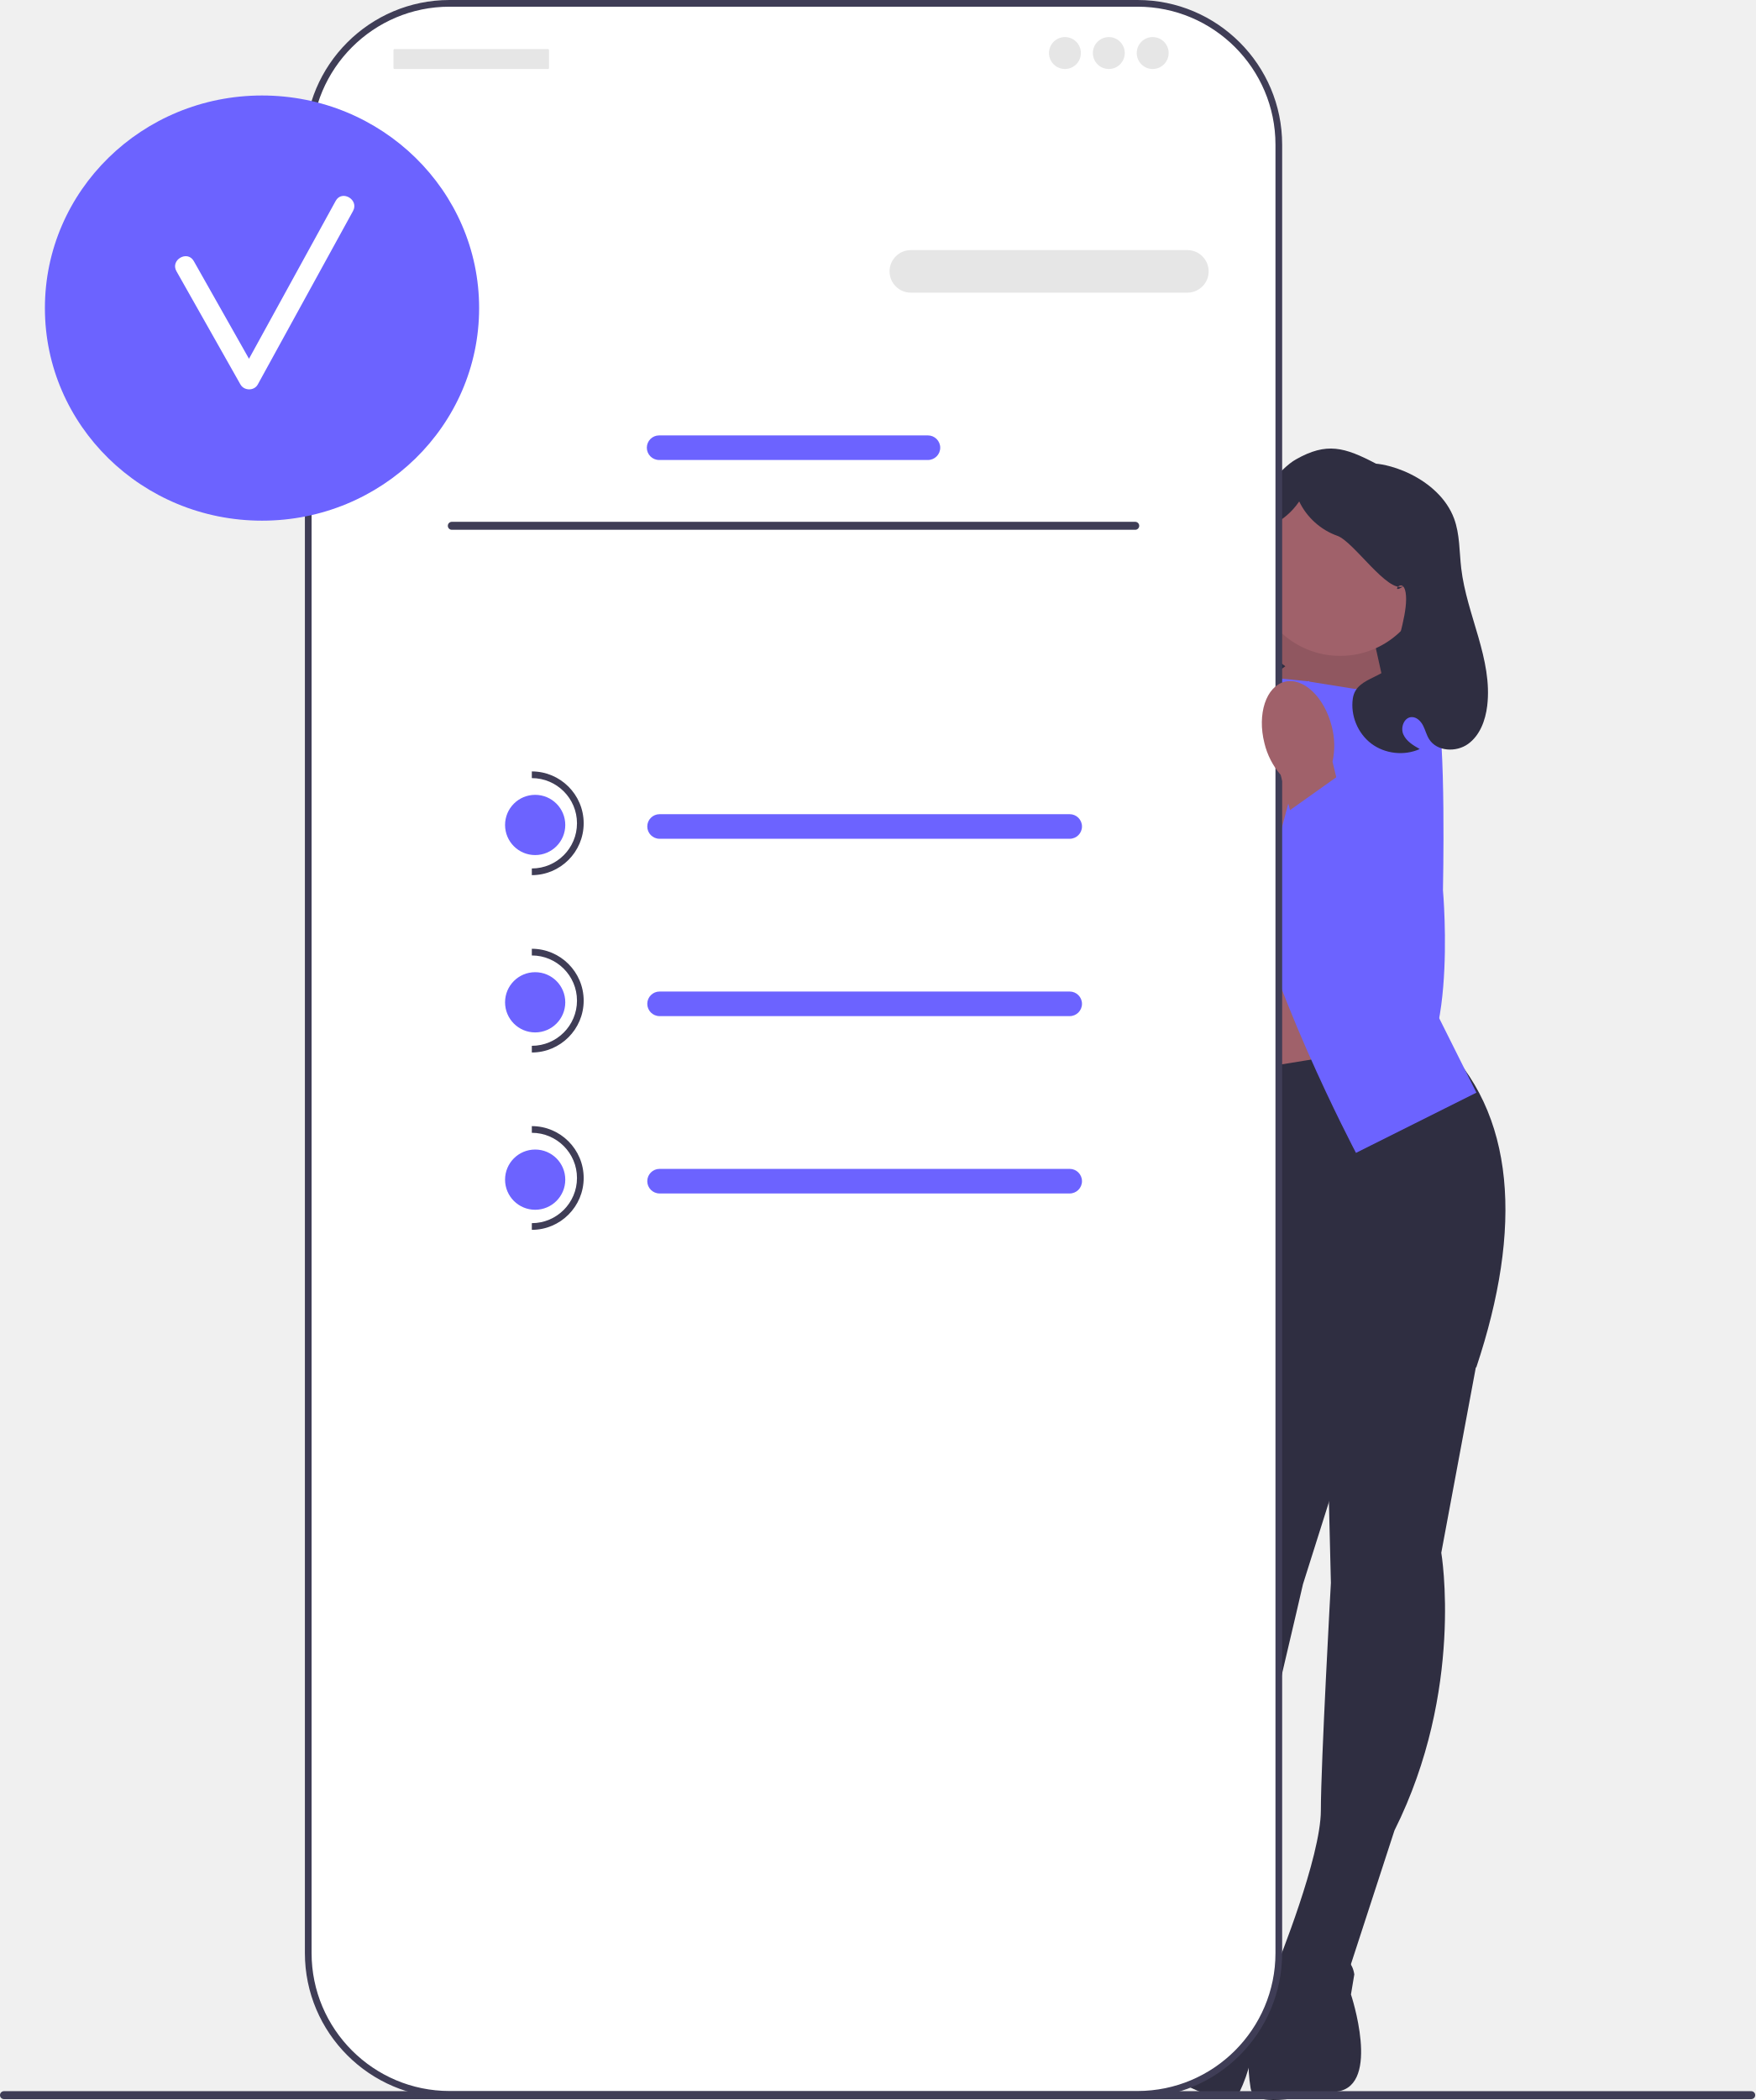
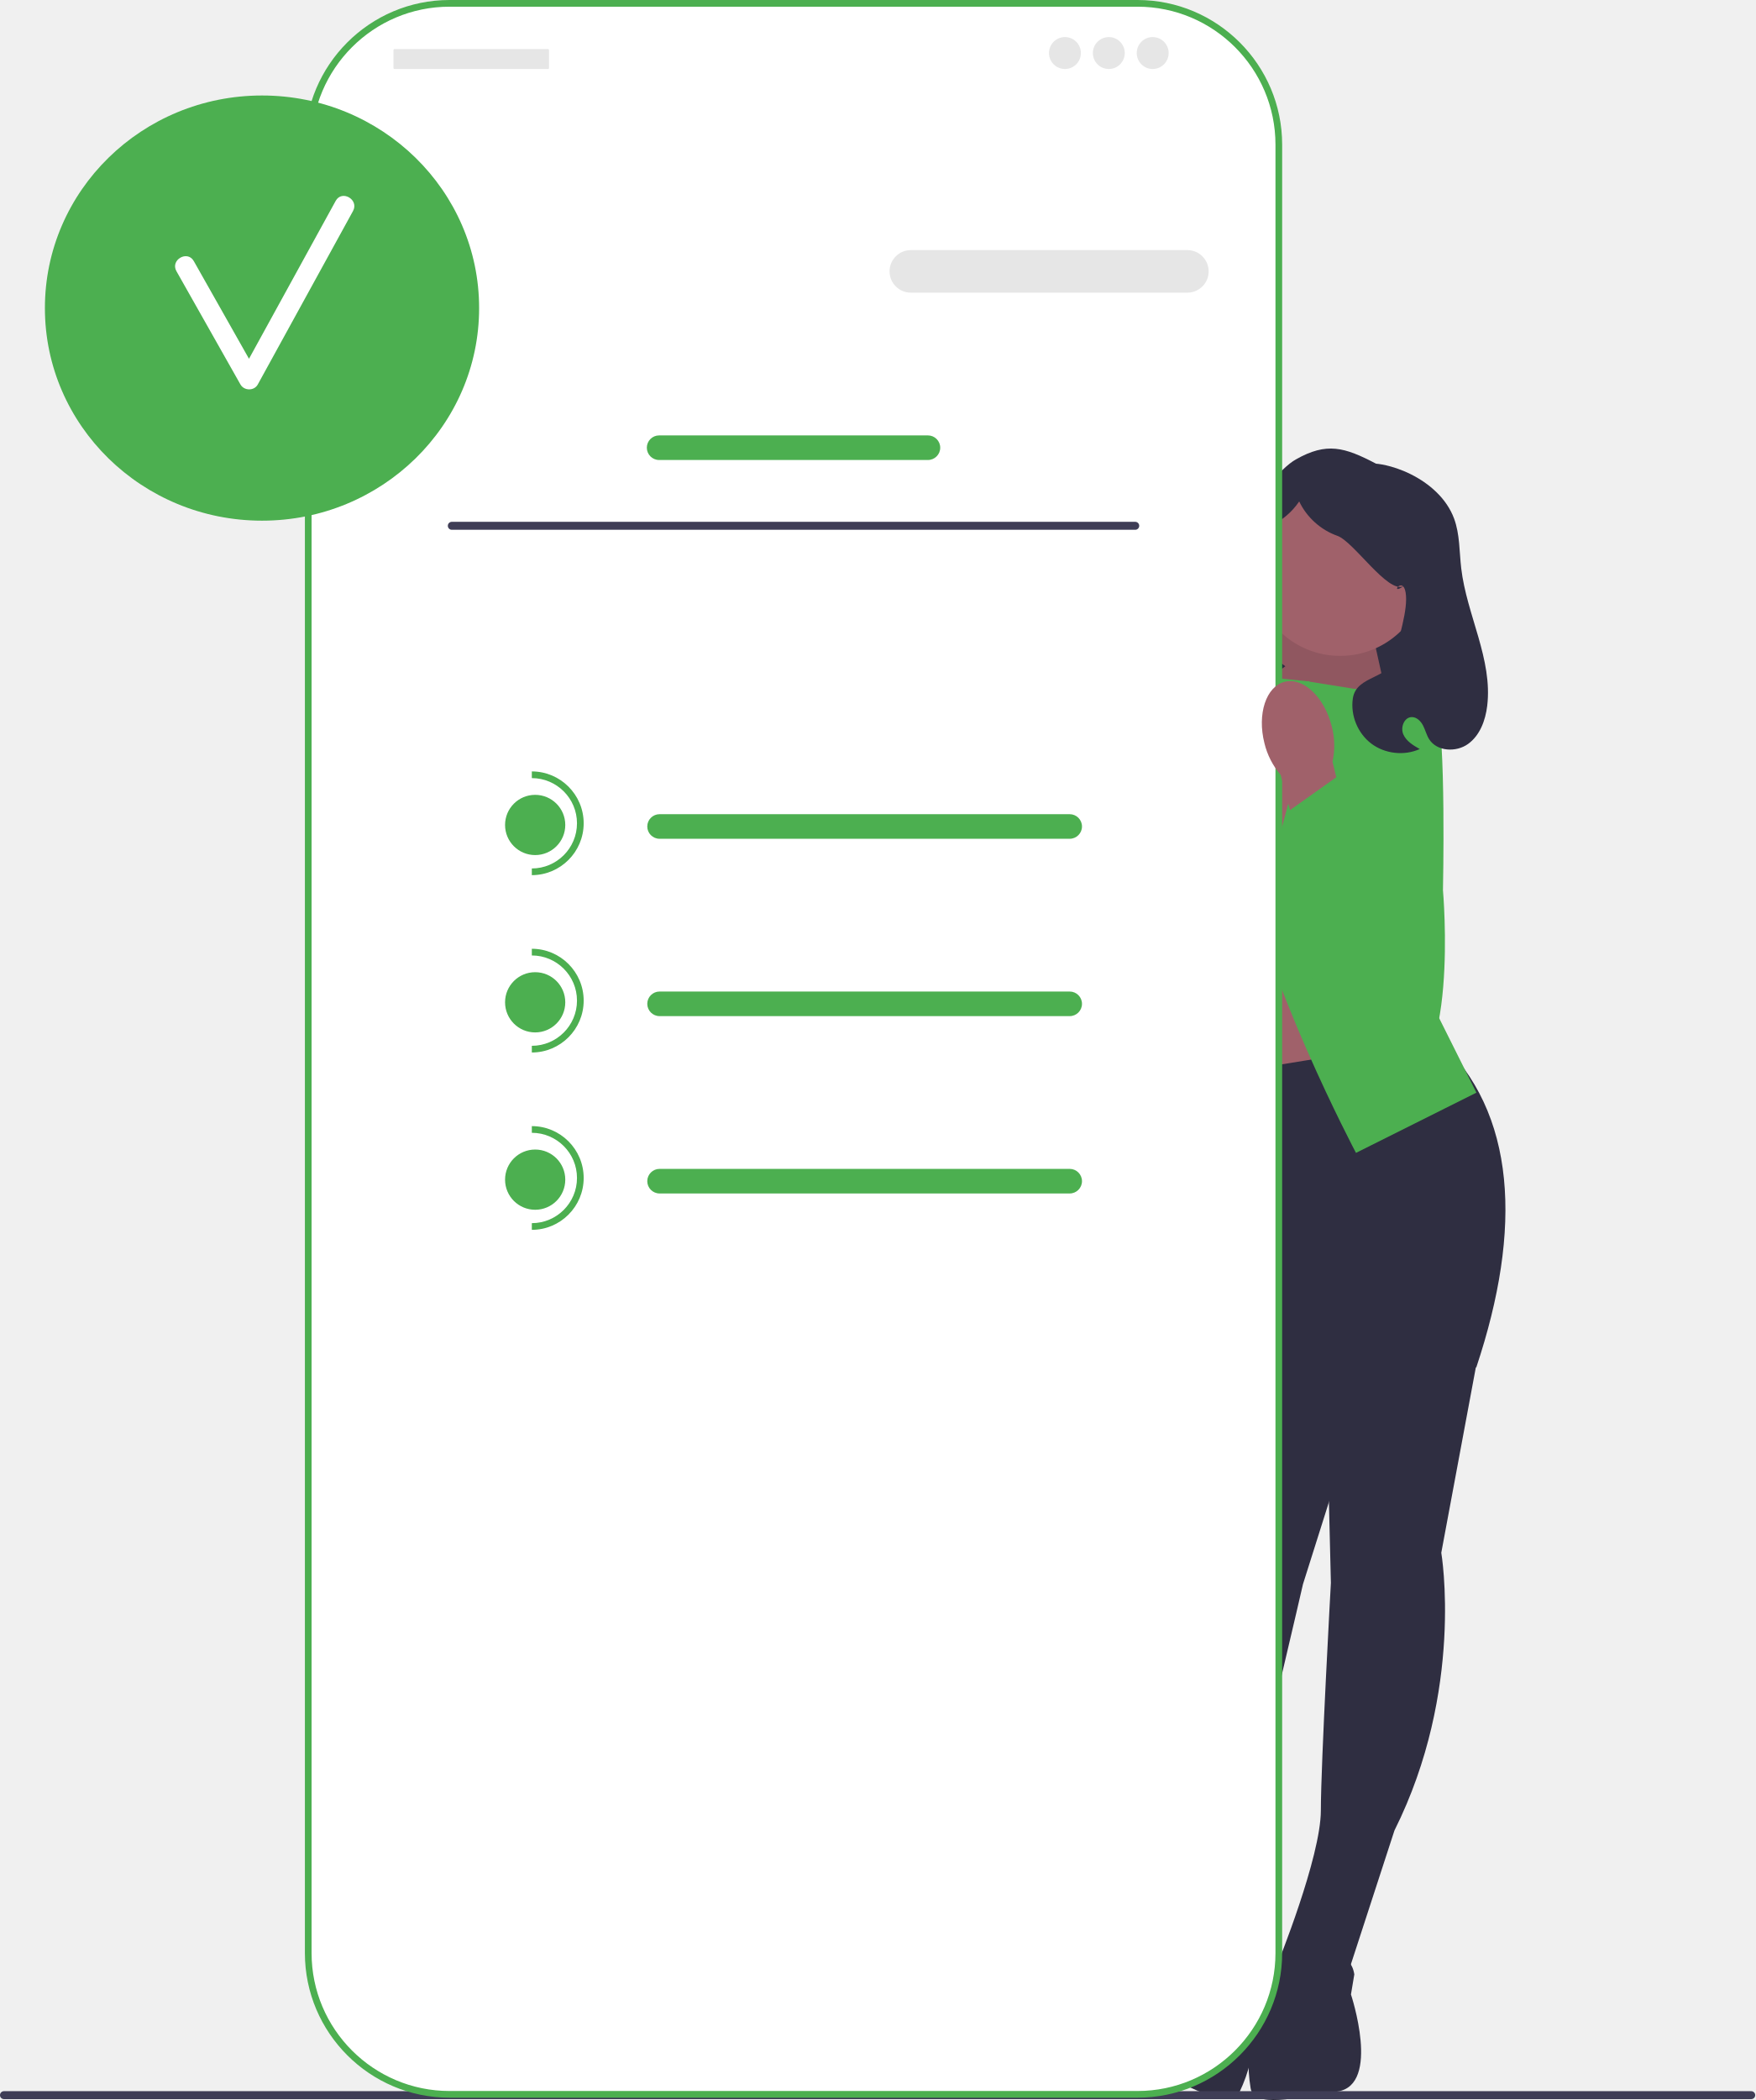
- <svg xmlns="http://www.w3.org/2000/svg" width="524.67" height="627.583" viewBox="0 0 524.67 627.583">
-   <path d="M369.046,148.038h51.762v17.044c0,28.568-23.194,51.762-51.762,51.762h-0v-68.806h0Z" transform="translate(789.8544 364.8812) rotate(-180)" fill="#2f2e41" />
-   <polygon points="409.335 185.027 418.235 225.056 366.083 216.397 387.335 178.538 409.335 185.027" fill="#a0616a" />
-   <polygon points="409.335 185.027 418.235 225.056 366.083 216.397 387.335 178.538 409.335 185.027" opacity=".1" />
-   <rect x="359.335" y="270.538" width="50" height="74" transform="translate(768.67 615.0769) rotate(-180)" fill="#a0616a" />
-   <path d="M441.835,405.038l-11,59s7,41-14,83l-14,43-21-3s13-32,13-46c0-14,3-68,3-68l-1.5-61.618,45.5-6.382Z" fill="#2f2e41" />
-   <path d="M378.835,586.038s24-9,26,4l-1,6s9,27-4,29c-13,2-25,5-26-1-1-6-.984-13.49,1.508-18.745,2.492-5.255,3.492-19.255,3.492-19.255Z" fill="#2f2e41" />
-   <g>
-     <path d="M366.134,395.886l-5.842,59.732s-18.126,37.436-9.635,83.619l1.489,45.197,21.006,2.959s-3.588-34.353,.306-47.801c3.894-13.448,16.03-66.152,16.03-66.152l18.577-58.77-41.93-18.784Z" fill="#2f2e41" />
-     <path d="M376.311,587.267s-20.55-15.32-26.087-3.389l-.708,6.041s-16.154,23.432-4.223,28.968c11.931,5.537,22.623,11.755,25.252,6.27,2.629-5.485,4.697-12.684,3.765-18.425-.932-5.741,2.001-19.467,2.001-19.467Z" fill="#2f2e41" />
+ <svg xmlns="http://www.w3.org/2000/svg" width="524.67" height="627.583" viewBox="0 0 524.67 627.583" version="1.1" id="svg28">
+   <defs id="defs28" />
+   <path d="M369.046,148.038h51.762v17.044c0,28.568-23.194,51.762-51.762,51.762h-0v-68.806h0Z" transform="translate(789.8544 364.8812) rotate(-180)" fill="#2f2e41" id="path1" />
+   <polygon points="409.335 185.027 418.235 225.056 366.083 216.397 387.335 178.538 409.335 185.027" fill="#a0616a" id="polygon1" />
+   <polygon points="409.335 185.027 418.235 225.056 366.083 216.397 387.335 178.538 409.335 185.027" opacity=".1" id="polygon2" />
+   <rect x="359.335" y="270.538" width="50" height="74" transform="translate(768.67 615.0769) rotate(-180)" fill="#a0616a" id="rect2" />
+   <path d="M441.835,405.038l-11,59s7,41-14,83l-14,43-21-3s13-32,13-46c0-14,3-68,3-68l-1.5-61.618,45.5-6.382Z" fill="#2f2e41" id="path2" />
+   <path d="M378.835,586.038s24-9,26,4l-1,6s9,27-4,29c-13,2-25,5-26-1-1-6-.984-13.49,1.508-18.745,2.492-5.255,3.492-19.255,3.492-19.255Z" fill="#2f2e41" id="path3" />
+   <g id="g5">
+     <path d="M366.134,395.886l-5.842,59.732s-18.126,37.436-9.635,83.619l1.489,45.197,21.006,2.959s-3.588-34.353,.306-47.801c3.894-13.448,16.03-66.152,16.03-66.152l18.577-58.77-41.93-18.784Z" fill="#2f2e41" id="path4" />
+     <path d="M376.311,587.267s-20.55-15.32-26.087-3.389l-.708,6.041s-16.154,23.432-4.223,28.968c11.931,5.537,22.623,11.755,25.252,6.27,2.629-5.485,4.697-12.684,3.765-18.425-.932-5.741,2.001-19.467,2.001-19.467Z" fill="#2f2e41" id="path5" />
  </g>
-   <path d="M429.835,310.538c23.519,21.948,25.264,56.673,11.5,98,0,0-44,30-76-8l-16-77,80.5-13Z" fill="#2f2e41" />
-   <path d="M390.335,203.538l25,4-2,63,28,56-36,18s-28-53-33-86c-5-33-2-57-2-57l20,2Z" fill="#6c63ff" />
-   <path d="M371.335,205.538l-25,4,2,63-6,58,14,16s28-53,33-86,2-57,2-57l-20,2Z" fill="#6c63ff" />
-   <path d="M401.335,207.038l5.5-1.5s19.5-2.5,22.5,5.5c3,8,2,55,2,55,0,0,5.16,57.685-14.92,58.343-20.08,.657-16.08-47.343-16.08-47.343l1-70Z" fill="#6c63ff" />
-   <circle cx="400.608" cy="170.131" r="25.881" fill="#a0616a" />
-   <path d="M368.335,209.038l-5.5-1.5s-19.5-2.5-22.5,5.5-2,55-2,55c0,0-5.16,57.685,14.92,58.343s16.08-47.343,16.08-47.343l-1-70Z" fill="#6c63ff" />
-   <path d="M385.658,205.75c-5.552-1.409-11.847,4.521-14.061,13.249-.932,3.474-1.019,7.121-.253,10.635l-2.386,9.92-.176-.009-18.818,44.349c-4.375,10.312-3.913,22.15,1.668,31.862,3.32,5.778,7.678,9.662,12.795,5.697,8.491-6.579,14.037-44.249,16.569-65.888l5.855-21.996c2.35-2.725,4.013-5.973,4.851-9.472,2.215-8.724-.491-16.938-6.043-18.347Z" fill="#a0616a" />
-   <path d="M351.06,191.069c1.316-4.003,3.915-7.507,5.078-11.557,1.544-5.378,4.831,6.552,5.151,.967,.61-10.617,16.813-37.926,26.063-43.172,9.25-5.246,14.563-3.664,23.987,1.262,0,0,4.575,.291,10.27,3.103,5.695,2.812,10.822,7.315,13.037,13.267,1.756,4.718,1.561,9.9,2.148,14.9,1.634,13.93,9.443,27.178,7.767,41.103-.523,4.345-2.174,8.837-5.726,11.392-3.552,2.555-9.291,2.277-11.629-1.421-.798-1.262-1.135-2.76-1.819-4.087-.684-1.327-1.919-2.565-3.412-2.524-2.244,.062-3.386,3.073-2.501,5.135s2.964,3.308,4.916,4.416c-4.649,2.091-10.416,1.44-14.482-1.635-4.066-3.076-6.261-8.448-5.513-13.491,1.054-7.106,11.406-5.635,12.626-12.715,.888-5.154,4.005-13.777,3.156-18.937-.849-5.16-4.928,1.088-.631-1.894-4.727,2.279-14.837-13.31-19.786-15.056-4.948-1.746-9.144-5.527-11.394-10.267-5.248,7.608-9.865,5.542-11.745,14.592-1.88,9.05-.142,29.61,7.598,34.662-3.097,2.113-5.567,5.136-7.02,8.592-.823,1.958-1.357,4.101-2.724,5.727-2.61,3.106-7.429,3.295-11.27,1.989-4.763-1.619-8.835-5.176-11.08-9.678-2.245-4.502-2.637-9.895-1.065-14.673Z" fill="#2f2e41" />
-   <path d="M0,626.136c0,.66,.53,1.19,1.19,1.19H523.48c.66,0,1.19-.53,1.19-1.19,0-.66-.53-1.19-1.19-1.19H1.19c-.66,0-1.19,.53-1.19,1.19Z" fill="#3f3d56" />
-   <g>
-     <path d="M340.038,1H134.369c-23.323,0-42.23,18.907-42.23,42.23V583.663c0,23.323,18.907,42.23,42.23,42.23h205.669c23.323,0,42.23-18.907,42.23-42.23V43.23c0-23.323-18.907-42.23-42.23-42.23Z" fill="#fff" />
-     <path d="M340.038,626.892H134.369c-23.837,0-43.23-19.393-43.23-43.229V43.23C91.139,19.393,110.532,0,134.369,0h205.669c23.837,0,43.23,19.393,43.23,43.23V583.663c0,23.837-19.393,43.229-43.23,43.229ZM134.369,2c-22.734,0-41.23,18.496-41.23,41.23V583.663c0,22.734,18.496,41.229,41.23,41.229h205.669c22.734,0,41.23-18.495,41.23-41.229V43.23c0-22.734-18.496-41.23-41.23-41.23H134.369Z" fill="#3f3d56" />
-     <path d="M75.144,94.566c-1.806,0-3.274,1.468-3.274,3.274v26.191c0,1.806,1.468,3.274,3.274,3.274s3.274-1.468,3.274-3.274v-26.191c0-1.806-1.468-3.274-3.274-3.274Z" fill="#3f3d56" />
-     <path d="M354.936,87.461h-82.668c-3.506,0-6.359-2.853-6.359-6.359s2.853-6.359,6.359-6.359h82.668c3.506,0,6.359,2.853,6.359,6.359s-2.853,6.359-6.359,6.359Z" fill="#e6e6e6" />
-     <path d="M277.382,137.469h-80.357c-2.026,0-3.674-1.648-3.674-3.674s1.648-3.674,3.674-3.674h80.357c2.026,0,3.674,1.648,3.674,3.674,0,2.026-1.648,3.674-3.674,3.674Z" fill="#6c63ff" />
-     <ellipse cx="78.322" cy="92.07" rx="64.899" ry="63.532" fill="#6c63ff" />
-     <path d="M100.349,60.024c-8.64,15.733-17.28,31.465-25.92,47.198-5.507-9.73-10.983-19.476-16.503-29.198-1.906-3.358-7.092-.338-5.181,3.028,6.399,11.27,12.732,22.577,19.131,33.847,1.094,1.927,4.098,1.972,5.181,0,9.491-17.282,18.982-34.565,28.473-51.847,1.86-3.386-3.32-6.417-5.181-3.028Z" fill="#fff" />
-     <rect x="117.618" y="14.658" width="46.498" height="5.961" rx=".31" ry=".31" fill="#e6e6e6" />
-     <circle cx="318.336" cy="15.85" r="4.769" fill="#e6e6e6" />
-     <circle cx="331.451" cy="15.85" r="4.769" fill="#e6e6e6" />
-     <circle cx="344.566" cy="15.85" r="4.769" fill="#e6e6e6" />
-     <path d="M133.868,157.136c0,.66,.53,1.19,1.19,1.19h204.29c.66,0,1.19-.53,1.19-1.19,0-.66-.53-1.19-1.19-1.19H135.058c-.66,0-1.19,.53-1.19,1.19Z" fill="#3f3d56" />
-     <g>
-       <path d="M319.758,250.667h-122.598c-2.026,0-3.674-1.648-3.674-3.674s1.648-3.674,3.674-3.674h122.598c2.026,0,3.674,1.648,3.674,3.674,0,2.026-1.648,3.674-3.674,3.674Z" fill="#6c63ff" />
-       <path d="M319.758,303.667h-122.598c-2.026,0-3.674-1.648-3.674-3.674s1.648-3.674,3.674-3.674h122.598c2.026,0,3.674,1.648,3.674,3.674,0,2.026-1.648,3.674-3.674,3.674Z" fill="#6c63ff" />
-       <path d="M319.758,356.667h-122.598c-2.026,0-3.674-1.648-3.674-3.674s1.648-3.674,3.674-3.674h122.598c2.026,0,3.674,1.648,3.674,3.674,0,2.026-1.648,3.674-3.674,3.674Z" fill="#6c63ff" />
-       <circle cx="159.975" cy="246.538" r="9" fill="#6c63ff" />
-       <path d="M158.975,261.538v-2c7.444,0,13.5-6.056,13.5-13.5s-6.056-13.5-13.5-13.5v-2c8.547,0,15.5,6.953,15.5,15.5s-6.953,15.5-15.5,15.5Z" fill="#3f3d56" />
-       <circle cx="159.975" cy="299.538" r="9" fill="#6c63ff" />
-       <path d="M158.975,314.538v-2c7.444,0,13.5-6.056,13.5-13.5,0-7.444-6.056-13.5-13.5-13.5v-2c8.547,0,15.5,6.953,15.5,15.5s-6.953,15.5-15.5,15.5Z" fill="#3f3d56" />
-       <circle cx="159.975" cy="352.538" r="9" fill="#6c63ff" />
-       <path d="M158.975,367.538v-2c7.444,0,13.5-6.056,13.5-13.5s-6.056-13.5-13.5-13.5v-2c8.547,0,15.5,6.953,15.5,15.5s-6.953,15.5-15.5,15.5Z" fill="#3f3d56" />
+   <path d="M429.835,310.538c23.519,21.948,25.264,56.673,11.5,98,0,0-44,30-76-8l-16-77,80.5-13Z" fill="#2f2e41" id="path6" />
+   <path d="M390.335,203.538l25,4-2,63,28,56-36,18s-28-53-33-86c-5-33-2-57-2-57l20,2Z" fill="#6c63ff" id="path7" style="fill:#4caf50;fill-opacity:1" />
+   <path d="M371.335,205.538l-25,4,2,63-6,58,14,16s28-53,33-86,2-57,2-57l-20,2Z" fill="#6c63ff" id="path8" style="fill:#4caf50;fill-opacity:1" />
+   <path d="M401.335,207.038l5.5-1.5s19.5-2.5,22.5,5.5c3,8,2,55,2,55,0,0,5.16,57.685-14.92,58.343-20.08,.657-16.08-47.343-16.08-47.343l1-70Z" fill="#6c63ff" id="path9" style="fill:#4caf50;fill-opacity:1" />
+   <circle cx="400.608" cy="170.131" r="25.881" fill="#a0616a" id="circle9" />
+   <path d="M368.335,209.038l-5.5-1.5s-19.5-2.5-22.5,5.5-2,55-2,55c0,0-5.16,57.685,14.92,58.343s16.08-47.343,16.08-47.343l-1-70Z" fill="#6c63ff" id="path10" />
+   <path d="M385.658,205.75c-5.552-1.409-11.847,4.521-14.061,13.249-.932,3.474-1.019,7.121-.253,10.635l-2.386,9.92-.176-.009-18.818,44.349c-4.375,10.312-3.913,22.15,1.668,31.862,3.32,5.778,7.678,9.662,12.795,5.697,8.491-6.579,14.037-44.249,16.569-65.888l5.855-21.996c2.35-2.725,4.013-5.973,4.851-9.472,2.215-8.724-.491-16.938-6.043-18.347Z" fill="#a0616a" id="path11" />
+   <path d="M351.06,191.069c1.316-4.003,3.915-7.507,5.078-11.557,1.544-5.378,4.831,6.552,5.151,.967,.61-10.617,16.813-37.926,26.063-43.172,9.25-5.246,14.563-3.664,23.987,1.262,0,0,4.575,.291,10.27,3.103,5.695,2.812,10.822,7.315,13.037,13.267,1.756,4.718,1.561,9.9,2.148,14.9,1.634,13.93,9.443,27.178,7.767,41.103-.523,4.345-2.174,8.837-5.726,11.392-3.552,2.555-9.291,2.277-11.629-1.421-.798-1.262-1.135-2.76-1.819-4.087-.684-1.327-1.919-2.565-3.412-2.524-2.244,.062-3.386,3.073-2.501,5.135s2.964,3.308,4.916,4.416c-4.649,2.091-10.416,1.44-14.482-1.635-4.066-3.076-6.261-8.448-5.513-13.491,1.054-7.106,11.406-5.635,12.626-12.715,.888-5.154,4.005-13.777,3.156-18.937-.849-5.16-4.928,1.088-.631-1.894-4.727,2.279-14.837-13.31-19.786-15.056-4.948-1.746-9.144-5.527-11.394-10.267-5.248,7.608-9.865,5.542-11.745,14.592-1.88,9.05-.142,29.61,7.598,34.662-3.097,2.113-5.567,5.136-7.02,8.592-.823,1.958-1.357,4.101-2.724,5.727-2.61,3.106-7.429,3.295-11.27,1.989-4.763-1.619-8.835-5.176-11.08-9.678-2.245-4.502-2.637-9.895-1.065-14.673Z" fill="#2f2e41" id="path12" />
+   <path d="M0,626.136c0,.66,.53,1.19,1.19,1.19H523.48c.66,0,1.19-.53,1.19-1.19,0-.66-.53-1.19-1.19-1.19H1.19c-.66,0-1.19,.53-1.19,1.19Z" fill="#3f3d56" id="path13" />
+   <g id="g28">
+     <path d="M340.038,1H134.369c-23.323,0-42.23,18.907-42.23,42.23V583.663c0,23.323,18.907,42.23,42.23,42.23h205.669c23.323,0,42.23-18.907,42.23-42.23V43.23c0-23.323-18.907-42.23-42.23-42.23Z" fill="#fff" id="path14" />
+     <path d="M340.038,626.892H134.369c-23.837,0-43.23-19.393-43.23-43.229V43.23C91.139,19.393,110.532,0,134.369,0h205.669c23.837,0,43.23,19.393,43.23,43.23V583.663c0,23.837-19.393,43.229-43.23,43.229ZM134.369,2c-22.734,0-41.23,18.496-41.23,41.23V583.663c0,22.734,18.496,41.229,41.23,41.229h205.669c22.734,0,41.23-18.495,41.23-41.229V43.23c0-22.734-18.496-41.23-41.23-41.23H134.369Z" fill="#3f3d56" id="path15" style="fill:#4caf50;fill-opacity:1" />
+     <path d="M75.144,94.566c-1.806,0-3.274,1.468-3.274,3.274v26.191c0,1.806,1.468,3.274,3.274,3.274s3.274-1.468,3.274-3.274v-26.191c0-1.806-1.468-3.274-3.274-3.274Z" fill="#3f3d56" id="path16" />
+     <path d="M354.936,87.461h-82.668c-3.506,0-6.359-2.853-6.359-6.359s2.853-6.359,6.359-6.359h82.668c3.506,0,6.359,2.853,6.359,6.359s-2.853,6.359-6.359,6.359Z" fill="#e6e6e6" id="path17" />
+     <path d="M277.382,137.469h-80.357c-2.026,0-3.674-1.648-3.674-3.674s1.648-3.674,3.674-3.674h80.357c2.026,0,3.674,1.648,3.674,3.674,0,2.026-1.648,3.674-3.674,3.674Z" fill="#6c63ff" id="path18" style="fill:#4caf50;fill-opacity:1" />
+     <ellipse cx="78.322" cy="92.07" rx="64.899" ry="63.532" fill="#6c63ff" id="ellipse18" style="fill:#4caf50;fill-opacity:1" />
+     <path d="M100.349,60.024c-8.64,15.733-17.28,31.465-25.92,47.198-5.507-9.73-10.983-19.476-16.503-29.198-1.906-3.358-7.092-.338-5.181,3.028,6.399,11.27,12.732,22.577,19.131,33.847,1.094,1.927,4.098,1.972,5.181,0,9.491-17.282,18.982-34.565,28.473-51.847,1.86-3.386-3.32-6.417-5.181-3.028Z" fill="#fff" id="path19" />
+     <rect x="117.618" y="14.658" width="46.498" height="5.961" rx=".31" ry=".31" fill="#e6e6e6" id="rect19" />
+     <circle cx="318.336" cy="15.85" r="4.769" fill="#e6e6e6" id="circle19" />
+     <circle cx="331.451" cy="15.85" r="4.769" fill="#e6e6e6" id="circle20" />
+     <circle cx="344.566" cy="15.85" r="4.769" fill="#e6e6e6" id="circle21" />
+     <path d="M133.868,157.136c0,.66,.53,1.19,1.19,1.19h204.29c.66,0,1.19-.53,1.19-1.19,0-.66-.53-1.19-1.19-1.19H135.058c-.66,0-1.19,.53-1.19,1.19Z" fill="#3f3d56" id="path21" />
+     <g id="g27" style="fill:#4caf50;fill-opacity:1">
+       <path d="M319.758,250.667h-122.598c-2.026,0-3.674-1.648-3.674-3.674s1.648-3.674,3.674-3.674h122.598c2.026,0,3.674,1.648,3.674,3.674,0,2.026-1.648,3.674-3.674,3.674Z" fill="#6c63ff" id="path22" style="fill:#4caf50;fill-opacity:1" />
+       <path d="M319.758,303.667h-122.598c-2.026,0-3.674-1.648-3.674-3.674s1.648-3.674,3.674-3.674h122.598c2.026,0,3.674,1.648,3.674,3.674,0,2.026-1.648,3.674-3.674,3.674Z" fill="#6c63ff" id="path23" style="fill:#4caf50;fill-opacity:1" />
+       <path d="M319.758,356.667h-122.598c-2.026,0-3.674-1.648-3.674-3.674s1.648-3.674,3.674-3.674h122.598c2.026,0,3.674,1.648,3.674,3.674,0,2.026-1.648,3.674-3.674,3.674Z" fill="#6c63ff" id="path24" style="fill:#4caf50;fill-opacity:1" />
+       <circle cx="159.975" cy="246.538" r="9" fill="#6c63ff" id="circle24" style="fill:#4caf50;fill-opacity:1" />
+       <path d="M158.975,261.538v-2c7.444,0,13.5-6.056,13.5-13.5s-6.056-13.5-13.5-13.5v-2c8.547,0,15.5,6.953,15.5,15.5s-6.953,15.5-15.5,15.5Z" fill="#3f3d56" id="path25" style="fill:#4caf50;fill-opacity:1" />
+       <circle cx="159.975" cy="299.538" r="9" fill="#6c63ff" id="circle25" style="fill:#4caf50;fill-opacity:1" />
+       <path d="M158.975,314.538v-2c7.444,0,13.5-6.056,13.5-13.5,0-7.444-6.056-13.5-13.5-13.5v-2c8.547,0,15.5,6.953,15.5,15.5s-6.953,15.5-15.5,15.5Z" fill="#3f3d56" id="path26" style="fill:#4caf50;fill-opacity:1" />
+       <circle cx="159.975" cy="352.538" r="9" fill="#6c63ff" id="circle26" style="fill:#4caf50;fill-opacity:1" />
+       <path d="M158.975,367.538v-2c7.444,0,13.5-6.056,13.5-13.5s-6.056-13.5-13.5-13.5v-2c8.547,0,15.5,6.953,15.5,15.5s-6.953,15.5-15.5,15.5Z" fill="#3f3d56" id="path27" style="fill:#4caf50;fill-opacity:1" />
    </g>
  </g>
-   <path d="M384.012,203.75c5.552-1.409,11.847,4.521,14.061,13.249,.932,3.474,1.019,7.121,.253,10.635l2.386,9.92,.176-.009,18.818,44.349c4.375,10.312,3.913,22.15-1.668,31.862-3.32,5.778-7.678,9.662-12.795,5.697-8.491-6.579-14.037-44.249-16.569-65.888l-5.855-21.996c-2.35-2.725-4.013-5.973-4.851-9.472-2.215-8.724,.491-16.938,6.043-18.347Z" fill="#a0616a" />
-   <polygon points="405.389 228.053 384.335 243.019 394.862 309.313 408.065 326.388 423.444 321.069 427.941 289.73 422.649 259.423 405.389 228.053" fill="#6c63ff" />
+   <path d="M384.012,203.75c5.552-1.409,11.847,4.521,14.061,13.249,.932,3.474,1.019,7.121,.253,10.635l2.386,9.92,.176-.009,18.818,44.349c4.375,10.312,3.913,22.15-1.668,31.862-3.32,5.778-7.678,9.662-12.795,5.697-8.491-6.579-14.037-44.249-16.569-65.888l-5.855-21.996c-2.35-2.725-4.013-5.973-4.851-9.472-2.215-8.724,.491-16.938,6.043-18.347Z" fill="#a0616a" id="path28" />
+   <polygon points="405.389 228.053 384.335 243.019 394.862 309.313 408.065 326.388 423.444 321.069 427.941 289.73 422.649 259.423 405.389 228.053" fill="#6c63ff" id="polygon28" style="fill:#4caf50;fill-opacity:1" />
</svg>
